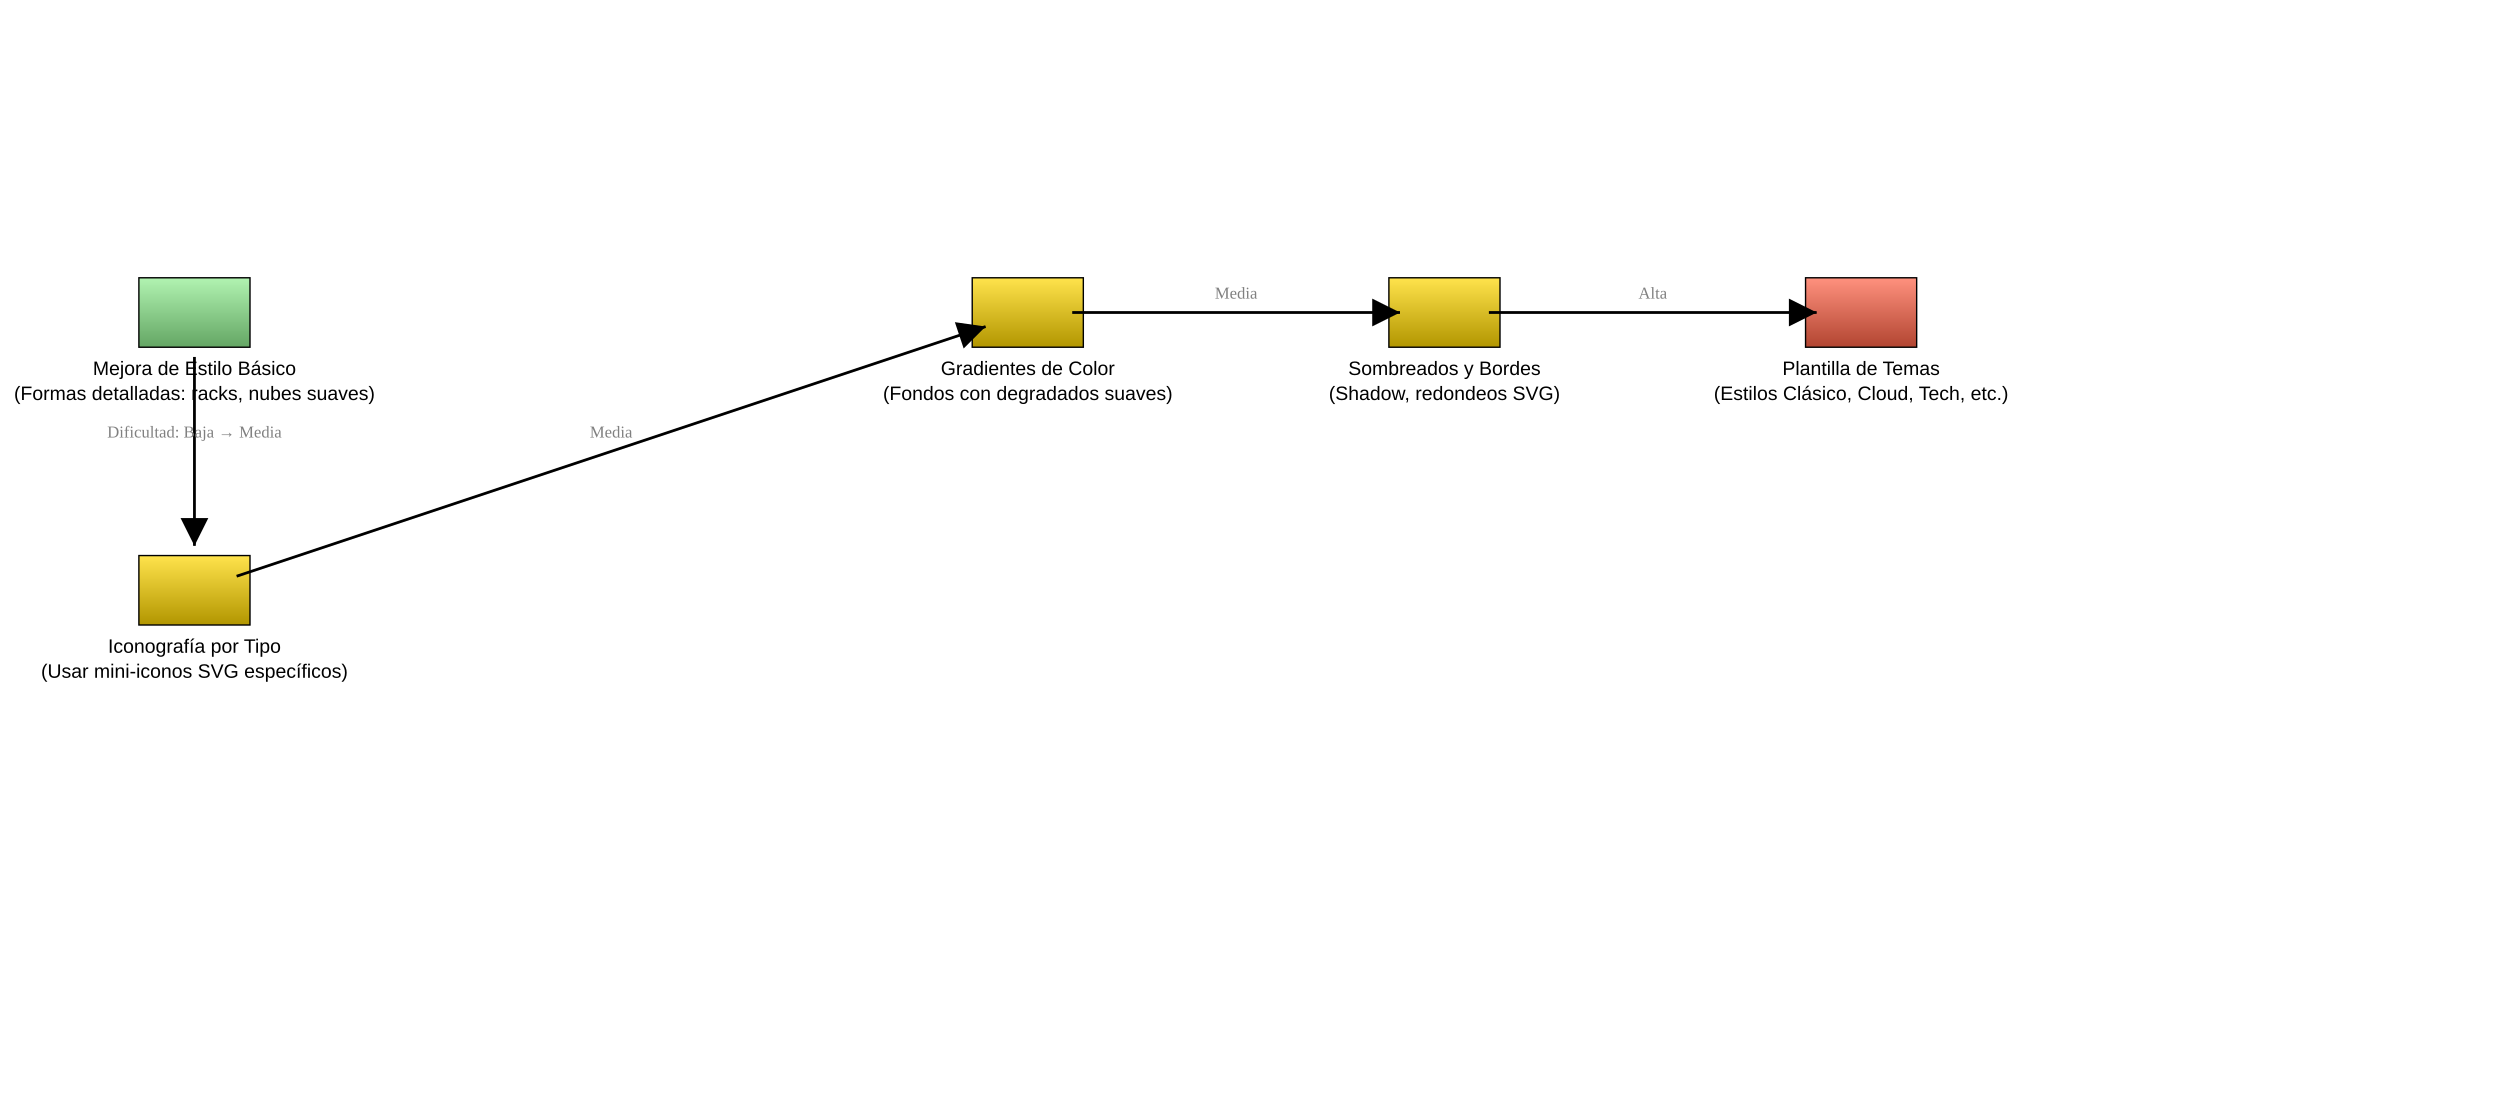
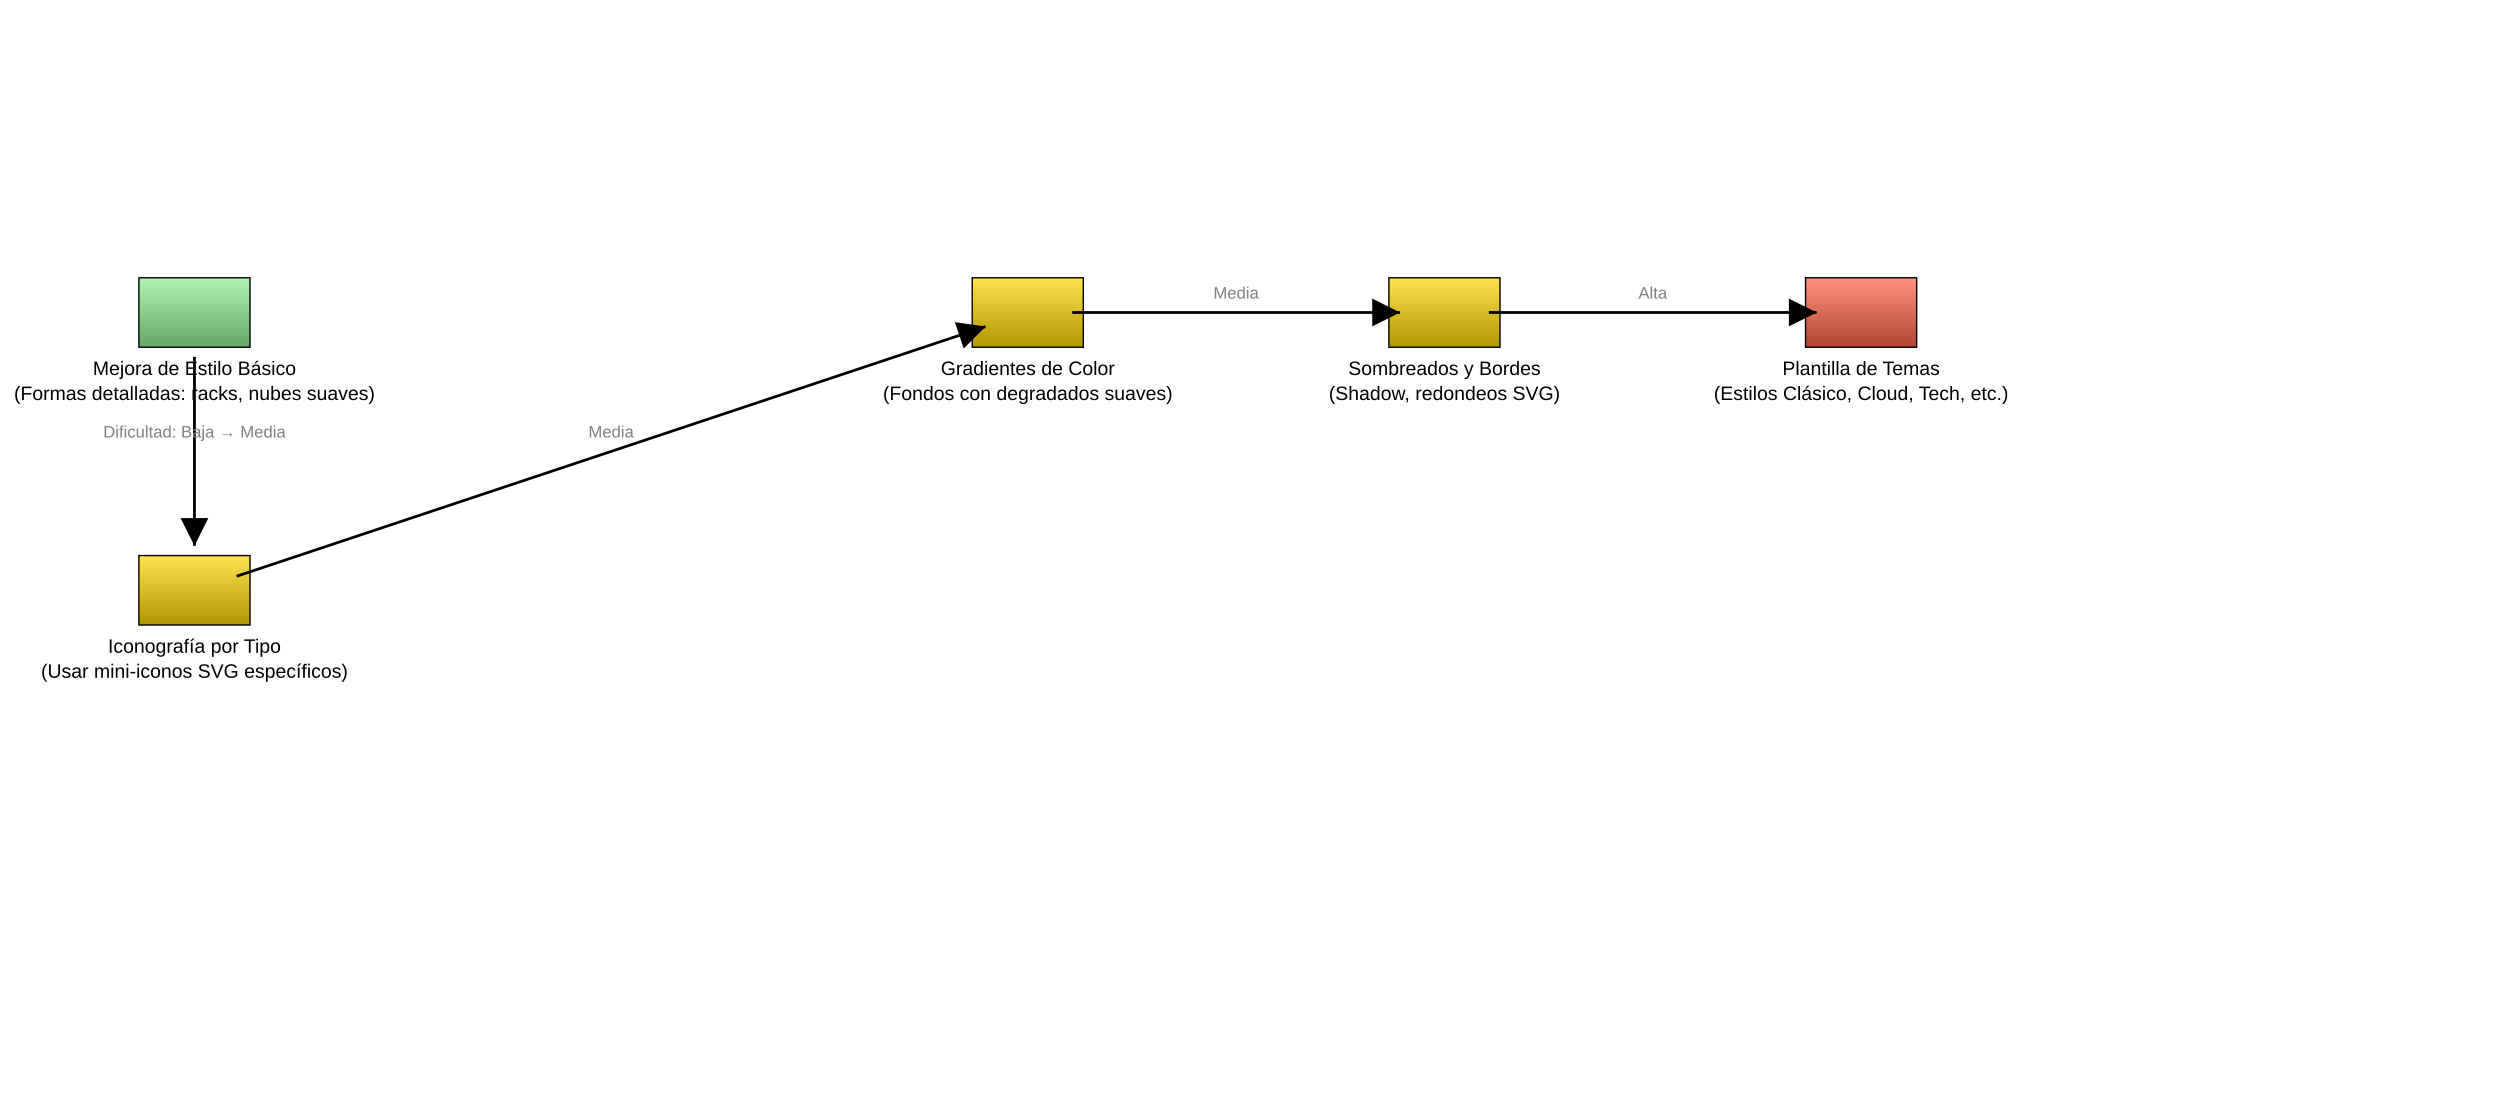
<svg xmlns="http://www.w3.org/2000/svg" baseProfile="full" height="800" version="1.1" viewBox="0,0,1800,800" width="1800">
  <defs>
    <marker id="arrow-end" markerHeight="10" markerWidth="10" orient="auto" refX="10" refY="5">
      <path d="M 0 0 L 10 5 L 0 10 z" fill="black" />
    </marker>
    <marker id="arrow-start" markerHeight="10" markerWidth="10" orient="auto" refX="0" refY="5">
      <path d="M 10 0 L 0 5 L 10 10 z" fill="black" />
    </marker>
    <linearGradient id="gradient-mejora1" x1="0%" x2="0%" y1="0%" y2="100%">
      <stop offset="0%" stop-color="#b1f3b1" />
      <stop offset="100%" stop-color="#64a664" />
    </linearGradient>
    <linearGradient id="gradient-mejora2" x1="0%" x2="0%" y1="0%" y2="100%">
      <stop offset="0%" stop-color="#ffe34c" />
      <stop offset="100%" stop-color="#b29600" />
    </linearGradient>
    <linearGradient id="gradient-mejora3" x1="0%" x2="0%" y1="0%" y2="100%">
      <stop offset="0%" stop-color="#ffe34c" />
      <stop offset="100%" stop-color="#b29600" />
    </linearGradient>
    <linearGradient id="gradient-mejora4" x1="0%" x2="0%" y1="0%" y2="100%">
      <stop offset="0%" stop-color="#ffe34c" />
      <stop offset="100%" stop-color="#b29600" />
    </linearGradient>
    <linearGradient id="gradient-mejora5" x1="0%" x2="0%" y1="0%" y2="100%">
      <stop offset="0%" stop-color="#ff917e" />
      <stop offset="100%" stop-color="#b24531" />
    </linearGradient>
  </defs>
  <rect fill="url(#gradient-mejora1)" height="50" stroke="black" width="80" x="100" y="200" />
+   <rect fill="url(#gradient-mejora2)" height="50" stroke="black" width="80" x="100" y="400" />
+   <rect fill="url(#gradient-mejora3)" height="50" stroke="black" width="80" x="700" y="200" />
+   <rect fill="url(#gradient-mejora4)" height="50" stroke="black" width="80" x="1000" y="200" />
+   <rect fill="url(#gradient-mejora5)" height="50" stroke="black" width="80" x="1300" y="200" />
+   <line marker-end="url(#arrow-end)" stroke="black" stroke-width="2" x1="140.0" x2="140.0" y1="257.0" y2="393.0" />
+   <line marker-end="url(#arrow-end)" stroke="black" stroke-width="2" x1="170.358" x2="709.642" y1="414.881" y2="235.119" />
+   <line marker-end="url(#arrow-end)" stroke="black" stroke-width="2" x1="772.0" x2="1008.0" y1="225.0" y2="225.0" />
+   <line marker-end="url(#arrow-end)" stroke="black" stroke-width="2" x1="1072.0" x2="1308.0" y1="225.0" y2="225.0" />
  <text fill="black" font-family="Arial, sans-serif" font-size="14px" text-anchor="middle" x="140" y="270">Mejora de Estilo Básico</text>
  <text fill="black" font-family="Arial, sans-serif" font-size="14px" text-anchor="middle" x="140" y="288">(Formas detalladas: racks, nubes suaves)</text>
-   <rect fill="url(#gradient-mejora2)" height="50" stroke="black" width="80" x="100" y="400" />
  <text fill="black" font-family="Arial, sans-serif" font-size="14px" text-anchor="middle" x="140" y="470">Iconografía por Tipo</text>
  <text fill="black" font-family="Arial, sans-serif" font-size="14px" text-anchor="middle" x="140" y="488">(Usar mini-iconos SVG específicos)</text>
-   <rect fill="url(#gradient-mejora3)" height="50" stroke="black" width="80" x="700" y="200" />
  <text fill="black" font-family="Arial, sans-serif" font-size="14px" text-anchor="middle" x="740" y="270">Gradientes de Color</text>
  <text fill="black" font-family="Arial, sans-serif" font-size="14px" text-anchor="middle" x="740" y="288">(Fondos con degradados suaves)</text>
-   <rect fill="url(#gradient-mejora4)" height="50" stroke="black" width="80" x="1000" y="200" />
  <text fill="black" font-family="Arial, sans-serif" font-size="14px" text-anchor="middle" x="1040" y="270">Sombreados y Bordes</text>
  <text fill="black" font-family="Arial, sans-serif" font-size="14px" text-anchor="middle" x="1040" y="288">(Shadow, redondeos SVG)</text>
-   <rect fill="url(#gradient-mejora5)" height="50" stroke="black" width="80" x="1300" y="200" />
  <text fill="black" font-family="Arial, sans-serif" font-size="14px" text-anchor="middle" x="1340" y="270">Plantilla de Temas</text>
  <text fill="black" font-family="Arial, sans-serif" font-size="14px" text-anchor="middle" x="1340" y="288">(Estilos Clásico, Cloud, Tech, etc.)</text>
-   <line marker-end="url(#arrow-end)" stroke="black" stroke-width="2" x1="140.0" x2="140.0" y1="257.0" y2="393.0" />
-   <text fill="gray" font-size="12px" text-anchor="middle" x="140.0" y="315.0">Dificultad: Baja → Media</text>
-   <line marker-end="url(#arrow-end)" stroke="black" stroke-width="2" x1="170.358" x2="709.642" y1="414.881" y2="235.119" />
-   <text fill="gray" font-size="12px" text-anchor="middle" x="440.0" y="315.0">Media</text>
-   <line marker-end="url(#arrow-end)" stroke="black" stroke-width="2" x1="772.0" x2="1008.0" y1="225.0" y2="225.0" />
-   <text fill="gray" font-size="12px" text-anchor="middle" x="890.0" y="215.0">Media</text>
-   <line marker-end="url(#arrow-end)" stroke="black" stroke-width="2" x1="1072.0" x2="1308.0" y1="225.0" y2="225.0" />
-   <text fill="gray" font-size="12px" text-anchor="middle" x="1190.0" y="215.0">Alta</text>
+   <text fill="gray" font-family="Arial, sans-serif" font-size="12px" text-anchor="middle" x="140.0" y="315.0">Dificultad: Baja → Media</text>
+   <text fill="gray" font-family="Arial, sans-serif" font-size="12px" text-anchor="middle" x="440.0" y="315.0">Media</text>
+   <text fill="gray" font-family="Arial, sans-serif" font-size="12px" text-anchor="middle" x="890.0" y="215.0">Media</text>
+   <text fill="gray" font-family="Arial, sans-serif" font-size="12px" text-anchor="middle" x="1190.0" y="215.0">Alta</text>
</svg>
